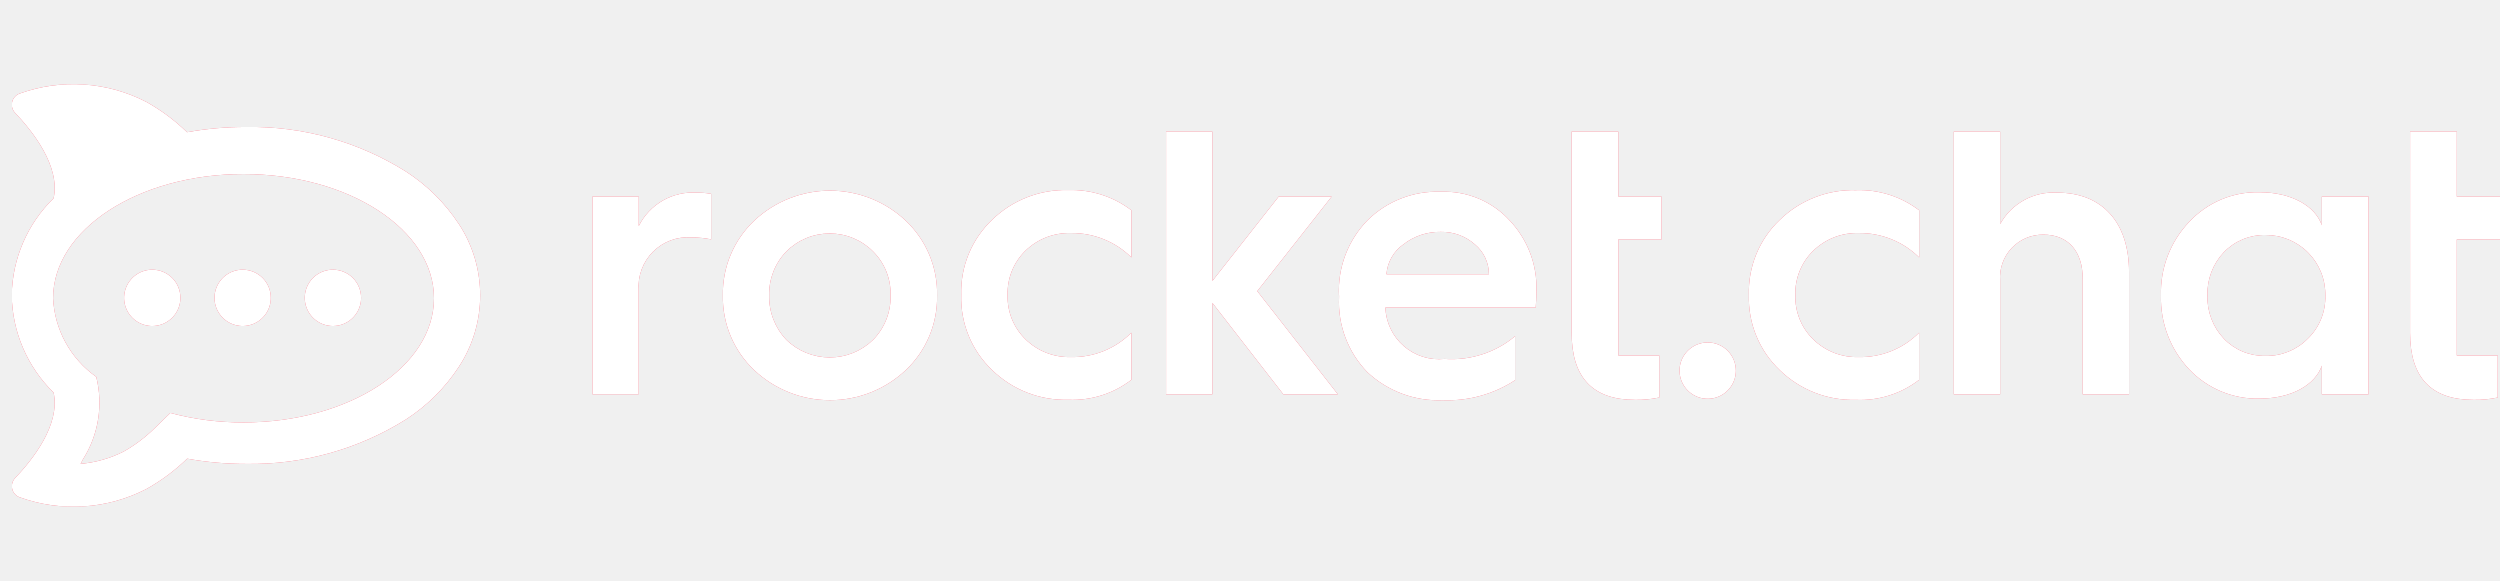
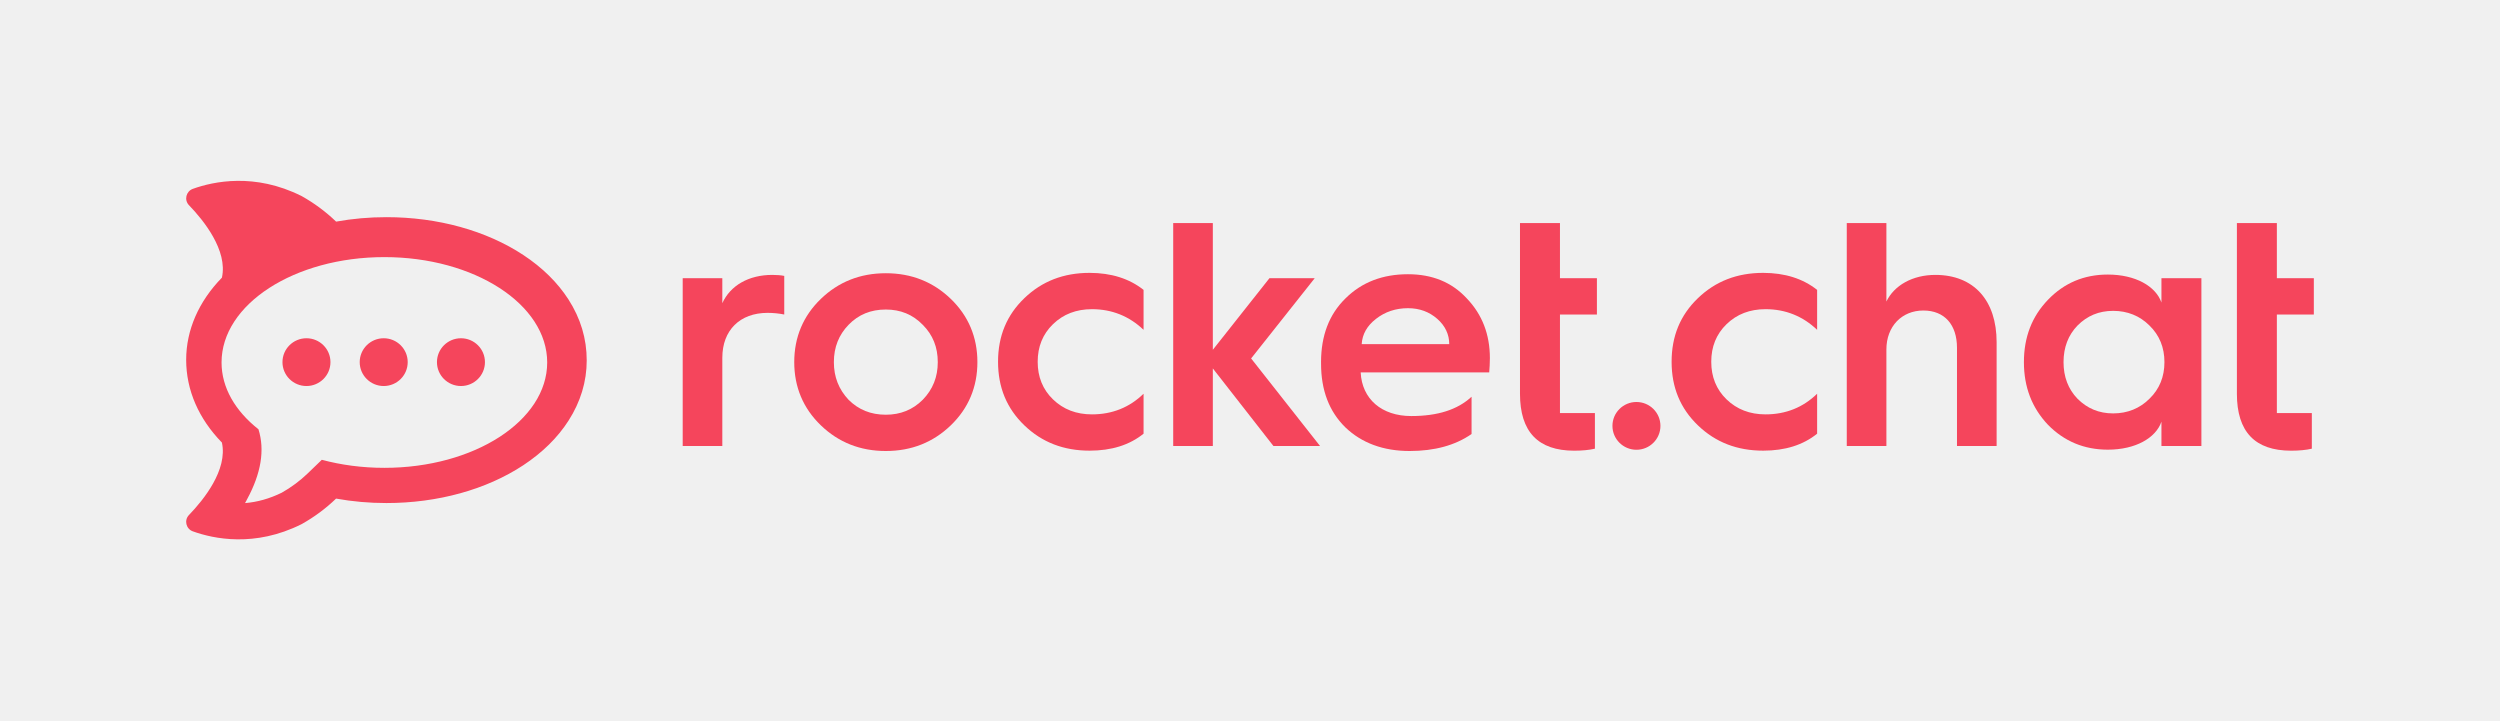
- <svg xmlns="http://www.w3.org/2000/svg" width="142" height="33" viewBox="0 0 142 33" fill="none">
-   <g clip-path="url(#clip0_196_6076)">
-     <mask id="mask0_196_6076" style="mask-type:luminance" maskUnits="userSpaceOnUse" x="0" y="4" width="143" height="25">
-       <path d="M142.003 4.781H0.667V28.781H142.003V4.781Z" fill="white" />
-     </mask>
-     <g mask="url(#mask0_196_6076)">
-       <path d="M136.893 7.474H139.547V11.167H142.003V13.596H139.547V20.193H141.87V22.579C141.42 22.675 140.959 22.72 140.499 22.712C138.087 22.712 136.892 21.442 136.892 18.901L136.893 7.474Z" fill="#F5455C" />
-       <path d="M136.893 7.474H139.547V11.167H142.003V13.596H139.547V20.193H141.87V22.579C141.42 22.675 140.959 22.72 140.499 22.712C138.087 22.712 136.892 21.442 136.892 18.901L136.893 7.474Z" fill="white" />
-       <path d="M131.88 12.794V11.165H134.534V22.397H131.88V20.77C131.504 21.86 130.156 22.642 128.319 22.642C127.575 22.656 126.837 22.515 126.151 22.227C125.467 21.939 124.848 21.512 124.337 20.971C123.275 19.84 122.701 18.334 122.744 16.781C122.722 16.015 122.85 15.253 123.124 14.537C123.397 13.822 123.809 13.168 124.337 12.613C124.844 12.065 125.461 11.631 126.147 11.339C126.832 11.047 127.573 10.904 128.319 10.919C130.155 10.92 131.504 11.704 131.88 12.794ZM131.087 19.236C131.413 18.918 131.67 18.536 131.84 18.115C132.011 17.693 132.092 17.24 132.079 16.785C132.087 16.335 132.005 15.887 131.837 15.469C131.669 15.051 131.42 14.671 131.103 14.35C130.787 14.03 130.408 13.777 129.992 13.605C129.575 13.433 129.128 13.346 128.678 13.349C128.237 13.34 127.799 13.423 127.392 13.592C126.984 13.761 126.616 14.012 126.311 14.33C126.002 14.658 125.762 15.043 125.602 15.463C125.443 15.884 125.367 16.332 125.382 16.782C125.367 17.232 125.443 17.68 125.602 18.1C125.762 18.521 126.002 18.906 126.311 19.233C126.616 19.551 126.984 19.803 127.392 19.972C127.799 20.14 128.237 20.223 128.678 20.214C129.125 20.223 129.568 20.141 129.982 19.973C130.396 19.804 130.771 19.554 131.085 19.236H131.087Z" fill="#F5455C" />
-       <path d="M131.88 12.794V11.165H134.534V22.397H131.88V20.77C131.504 21.86 130.156 22.642 128.319 22.642C127.575 22.656 126.837 22.515 126.151 22.227C125.467 21.939 124.848 21.512 124.337 20.971C123.275 19.84 122.701 18.334 122.744 16.781C122.722 16.015 122.85 15.253 123.124 14.537C123.397 13.822 123.809 13.168 124.337 12.613C124.844 12.065 125.461 11.631 126.147 11.339C126.832 11.047 127.573 10.904 128.319 10.919C130.155 10.92 131.504 11.704 131.88 12.794ZM131.087 19.236C131.413 18.918 131.67 18.536 131.84 18.115C132.011 17.693 132.092 17.24 132.079 16.785C132.087 16.335 132.005 15.887 131.837 15.469C131.669 15.051 131.42 14.671 131.103 14.35C130.787 14.03 130.408 13.777 129.992 13.605C129.575 13.433 129.128 13.346 128.678 13.349C128.237 13.34 127.799 13.423 127.392 13.592C126.984 13.761 126.616 14.012 126.311 14.33C126.002 14.658 125.762 15.043 125.602 15.463C125.443 15.884 125.367 16.332 125.382 16.782C125.367 17.232 125.443 17.68 125.602 18.1C125.762 18.521 126.002 18.906 126.311 19.233C126.616 19.551 126.984 19.803 127.392 19.972C127.799 20.14 128.237 20.223 128.678 20.214C129.125 20.223 129.568 20.141 129.982 19.973C130.396 19.804 130.771 19.554 131.085 19.236H131.087Z" fill="white" />
-       <path d="M33.649 22.396V11.166H36.281V12.838C36.585 12.229 37.062 11.725 37.653 11.387C38.243 11.05 38.921 10.896 39.599 10.944C39.865 10.94 40.13 10.963 40.392 11.011V13.596C40.028 13.523 39.657 13.485 39.286 13.485C38.883 13.454 38.478 13.511 38.099 13.651C37.72 13.792 37.376 14.012 37.09 14.298C36.804 14.584 36.584 14.928 36.443 15.307C36.303 15.686 36.246 16.091 36.277 16.494V22.396H33.649Z" fill="#F5455C" />
-       <path d="M33.649 22.396V11.166H36.281V12.838C36.585 12.229 37.062 11.725 37.653 11.387C38.243 11.05 38.921 10.896 39.599 10.944C39.865 10.94 40.13 10.963 40.392 11.011V13.596C40.028 13.523 39.657 13.485 39.286 13.485C38.883 13.454 38.478 13.511 38.099 13.651C37.72 13.792 37.376 14.012 37.09 14.298C36.804 14.584 36.584 14.928 36.443 15.307C36.303 15.686 36.246 16.091 36.277 16.494V22.396H33.649Z" fill="white" />
-       <path d="M41.059 16.781C41.044 15.991 41.194 15.206 41.499 14.477C41.803 13.748 42.257 13.09 42.829 12.545C43.995 11.443 45.539 10.829 47.143 10.829C48.747 10.829 50.291 11.443 51.456 12.545C52.029 13.09 52.482 13.748 52.787 14.477C53.092 15.206 53.242 15.991 53.226 16.781C53.241 17.571 53.092 18.355 52.787 19.084C52.482 19.813 52.029 20.471 51.456 21.015C50.291 22.117 48.747 22.731 47.143 22.731C45.539 22.731 43.995 22.117 42.829 21.015C42.256 20.471 41.803 19.813 41.498 19.084C41.194 18.355 41.044 17.571 41.059 16.781ZM49.594 19.3C49.919 18.968 50.175 18.574 50.345 18.142C50.515 17.709 50.597 17.247 50.585 16.782C50.599 16.32 50.518 15.861 50.348 15.431C50.177 15.002 49.921 14.612 49.594 14.286C49.271 13.961 48.887 13.703 48.463 13.527C48.04 13.351 47.586 13.261 47.128 13.261C46.67 13.261 46.216 13.351 45.793 13.527C45.37 13.703 44.985 13.961 44.662 14.286C44.342 14.616 44.091 15.007 43.924 15.436C43.757 15.865 43.677 16.322 43.689 16.782C43.669 17.717 44.018 18.622 44.662 19.3C45.322 19.943 46.207 20.303 47.128 20.303C48.049 20.303 48.934 19.943 49.594 19.3Z" fill="#F5455C" />
-       <path d="M41.059 16.781C41.044 15.991 41.194 15.206 41.499 14.477C41.803 13.748 42.257 13.09 42.829 12.545C43.995 11.443 45.539 10.829 47.143 10.829C48.747 10.829 50.291 11.443 51.456 12.545C52.029 13.09 52.482 13.748 52.787 14.477C53.092 15.206 53.242 15.991 53.226 16.781C53.241 17.571 53.092 18.355 52.787 19.084C52.482 19.813 52.029 20.471 51.456 21.015C50.291 22.117 48.747 22.731 47.143 22.731C45.539 22.731 43.995 22.117 42.829 21.015C42.256 20.471 41.803 19.813 41.498 19.084C41.194 18.355 41.044 17.571 41.059 16.781ZM49.594 19.3C49.919 18.968 50.175 18.574 50.345 18.142C50.515 17.709 50.597 17.247 50.585 16.782C50.599 16.32 50.518 15.861 50.348 15.431C50.177 15.002 49.921 14.612 49.594 14.286C49.271 13.961 48.887 13.703 48.463 13.527C48.04 13.351 47.586 13.261 47.128 13.261C46.67 13.261 46.216 13.351 45.793 13.527C45.37 13.703 44.985 13.961 44.662 14.286C44.342 14.616 44.091 15.007 43.924 15.436C43.757 15.865 43.677 16.322 43.689 16.782C43.669 17.717 44.018 18.622 44.662 19.3C45.322 19.943 46.207 20.303 47.128 20.303C48.049 20.303 48.934 19.943 49.594 19.3Z" fill="white" />
-       <path d="M64.264 11.946V14.622C63.813 14.176 63.278 13.824 62.689 13.587C62.101 13.349 61.471 13.231 60.837 13.239C60.36 13.224 59.886 13.304 59.441 13.475C58.997 13.647 58.591 13.906 58.249 14.237C57.914 14.563 57.65 14.956 57.475 15.389C57.3 15.823 57.217 16.288 57.231 16.755C57.217 17.223 57.3 17.688 57.475 18.122C57.65 18.555 57.914 18.948 58.249 19.274C58.59 19.607 58.995 19.868 59.44 20.041C59.884 20.214 60.359 20.296 60.836 20.282C61.471 20.294 62.102 20.177 62.692 19.939C63.281 19.7 63.816 19.345 64.264 18.895V21.571C63.242 22.36 61.973 22.763 60.682 22.707C59.883 22.73 59.087 22.592 58.342 22.301C57.597 22.01 56.918 21.572 56.346 21.014C55.772 20.466 55.32 19.803 55.019 19.069C54.717 18.335 54.574 17.546 54.598 16.752C54.574 15.959 54.717 15.17 55.018 14.435C55.319 13.701 55.772 13.039 56.346 12.491C56.918 11.932 57.597 11.495 58.342 11.204C59.087 10.913 59.883 10.774 60.682 10.797C61.973 10.755 63.239 11.161 64.264 11.946Z" fill="#F5455C" />
-       <path d="M64.264 11.946V14.622C63.813 14.176 63.278 13.824 62.689 13.587C62.101 13.349 61.471 13.231 60.837 13.239C60.36 13.224 59.886 13.304 59.441 13.475C58.997 13.647 58.591 13.906 58.249 14.237C57.914 14.563 57.65 14.956 57.475 15.389C57.3 15.823 57.217 16.288 57.231 16.755C57.217 17.223 57.3 17.688 57.475 18.122C57.65 18.555 57.914 18.948 58.249 19.274C58.59 19.607 58.995 19.868 59.44 20.041C59.884 20.214 60.359 20.296 60.836 20.282C61.471 20.294 62.102 20.177 62.692 19.939C63.281 19.7 63.816 19.345 64.264 18.895V21.571C63.242 22.36 61.973 22.763 60.682 22.707C59.883 22.73 59.087 22.592 58.342 22.301C57.597 22.01 56.918 21.572 56.346 21.014C55.772 20.466 55.32 19.803 55.019 19.069C54.717 18.335 54.574 17.546 54.598 16.752C54.574 15.959 54.717 15.17 55.018 14.435C55.319 13.701 55.772 13.039 56.346 12.491C56.918 11.932 57.597 11.495 58.342 11.204C59.087 10.913 59.883 10.774 60.682 10.797C61.973 10.755 63.239 11.161 64.264 11.946Z" fill="white" />
-       <path d="M66.233 22.399V7.474H68.863V15.957L72.629 11.166H75.638L71.412 16.537L75.99 22.398H72.893L68.863 17.205V22.399H66.233Z" fill="#F5455C" />
-       <path d="M66.233 22.399V7.474H68.863V15.957L72.629 11.166H75.638L71.412 16.537L75.99 22.398H72.893L68.863 17.205V22.399H66.233Z" fill="white" />
-       <path d="M76.054 16.781C76.016 15.998 76.141 15.216 76.418 14.483C76.696 13.749 77.121 13.081 77.668 12.52C78.213 11.978 78.864 11.554 79.58 11.274C80.296 10.994 81.062 10.864 81.831 10.892C82.562 10.863 83.292 10.993 83.968 11.274C84.644 11.555 85.251 11.98 85.746 12.52C86.25 13.052 86.644 13.678 86.906 14.362C87.168 15.047 87.292 15.776 87.272 16.509C87.272 16.843 87.25 17.177 87.228 17.467H78.689C78.704 17.884 78.804 18.294 78.984 18.672C79.164 19.049 79.42 19.384 79.735 19.658C80.05 19.932 80.419 20.138 80.817 20.264C81.216 20.389 81.636 20.431 82.052 20.387C83.502 20.492 84.937 20.03 86.055 19.099V21.596C84.835 22.393 83.397 22.79 81.942 22.732C81.16 22.763 80.381 22.639 79.649 22.367C78.916 22.094 78.245 21.68 77.673 21.147C77.126 20.585 76.701 19.917 76.423 19.184C76.145 18.451 76.021 17.668 76.059 16.885V16.774L76.054 16.781ZM84.57 15.578C84.57 15.255 84.499 14.935 84.362 14.643C84.225 14.35 84.025 14.091 83.777 13.884C83.241 13.409 82.546 13.155 81.831 13.171C81.062 13.158 80.312 13.41 79.708 13.884C79.432 14.078 79.204 14.331 79.038 14.624C78.872 14.918 78.774 15.244 78.75 15.58L84.57 15.578Z" fill="#F5455C" />
-       <path d="M76.054 16.781C76.016 15.998 76.141 15.216 76.418 14.483C76.696 13.749 77.121 13.081 77.668 12.52C78.213 11.978 78.864 11.554 79.58 11.274C80.296 10.994 81.062 10.864 81.831 10.892C82.562 10.863 83.292 10.993 83.968 11.274C84.644 11.555 85.251 11.98 85.746 12.52C86.25 13.052 86.644 13.678 86.906 14.362C87.168 15.047 87.292 15.776 87.272 16.509C87.272 16.843 87.25 17.177 87.228 17.467H78.689C78.704 17.884 78.804 18.294 78.984 18.672C79.164 19.049 79.42 19.384 79.735 19.658C80.05 19.932 80.419 20.138 80.817 20.264C81.216 20.389 81.636 20.431 82.052 20.387C83.502 20.492 84.937 20.03 86.055 19.099V21.596C84.835 22.393 83.397 22.79 81.942 22.732C81.16 22.763 80.381 22.639 79.649 22.367C78.916 22.094 78.245 21.68 77.673 21.147C77.126 20.585 76.701 19.917 76.423 19.184C76.145 18.451 76.021 17.668 76.059 16.885V16.774L76.054 16.781ZM84.57 15.578C84.57 15.255 84.499 14.935 84.362 14.643C84.225 14.35 84.025 14.091 83.777 13.884C83.241 13.409 82.546 13.155 81.831 13.171C81.062 13.158 80.312 13.41 79.708 13.884C79.432 14.078 79.204 14.331 79.038 14.624C78.872 14.918 78.774 15.244 78.75 15.58L84.57 15.578Z" fill="white" />
-       <path d="M89.267 7.474H91.921V11.167H94.377V13.596H91.923V20.193H94.246V22.579C93.796 22.675 93.335 22.72 92.874 22.712C90.463 22.712 89.269 21.442 89.269 18.901V7.474H89.267Z" fill="#F5455C" />
-       <path d="M89.267 7.474H91.921V11.167H94.377V13.596H91.923V20.193H94.246V22.579C93.796 22.675 93.335 22.72 92.874 22.712C90.463 22.712 89.269 21.442 89.269 18.901V7.474H89.267Z" fill="white" />
-       <path d="M97.003 19.452C96.687 19.451 96.377 19.544 96.113 19.719C95.849 19.894 95.643 20.143 95.521 20.435C95.399 20.727 95.367 21.049 95.428 21.36C95.489 21.671 95.641 21.956 95.864 22.18C96.088 22.405 96.373 22.558 96.683 22.62C96.993 22.682 97.315 22.651 97.608 22.53C97.901 22.409 98.151 22.204 98.327 21.941C98.503 21.678 98.597 21.368 98.597 21.052C98.597 20.842 98.556 20.634 98.476 20.44C98.397 20.247 98.279 20.07 98.131 19.922C97.983 19.773 97.808 19.655 97.614 19.575C97.42 19.494 97.213 19.452 97.003 19.452Z" fill="#F5455C" />
-       <path d="M97.003 19.452C96.687 19.451 96.377 19.544 96.113 19.719C95.849 19.894 95.643 20.143 95.521 20.435C95.399 20.727 95.367 21.049 95.428 21.36C95.489 21.671 95.641 21.956 95.864 22.18C96.088 22.405 96.373 22.558 96.683 22.62C96.993 22.682 97.315 22.651 97.608 22.53C97.901 22.409 98.151 22.204 98.327 21.941C98.503 21.678 98.597 21.368 98.597 21.052C98.597 20.842 98.556 20.634 98.476 20.44C98.397 20.247 98.279 20.07 98.131 19.922C97.983 19.773 97.808 19.655 97.614 19.575C97.42 19.494 97.213 19.452 97.003 19.452Z" fill="white" />
-       <path d="M109.008 11.946V14.622C108.557 14.176 108.021 13.824 107.433 13.587C106.844 13.349 106.215 13.231 105.58 13.239C105.104 13.224 104.629 13.305 104.184 13.477C103.74 13.65 103.335 13.91 102.993 14.242C102.657 14.568 102.394 14.961 102.219 15.394C102.044 15.828 101.96 16.293 101.975 16.76C101.96 17.228 102.044 17.693 102.219 18.127C102.394 18.56 102.657 18.952 102.993 19.279C103.334 19.61 103.738 19.87 104.182 20.043C104.626 20.215 105.1 20.297 105.575 20.282C106.21 20.295 106.841 20.178 107.43 19.941C108.019 19.703 108.554 19.349 109.003 18.9V21.576C107.98 22.365 106.712 22.768 105.421 22.712C104.621 22.735 103.826 22.597 103.081 22.306C102.336 22.015 101.657 21.577 101.085 21.019C100.511 20.471 100.058 19.808 99.757 19.074C99.456 18.34 99.313 17.551 99.337 16.757C99.312 15.964 99.456 15.175 99.757 14.44C100.058 13.706 100.511 13.043 101.085 12.496C101.657 11.937 102.336 11.499 103.081 11.209C103.826 10.918 104.621 10.779 105.421 10.802C106.713 10.757 107.98 11.162 109.008 11.946Z" fill="#F5455C" />
-       <path d="M109.008 11.946V14.622C108.557 14.176 108.021 13.824 107.433 13.587C106.844 13.349 106.215 13.231 105.58 13.239C105.104 13.224 104.629 13.305 104.184 13.477C103.74 13.65 103.335 13.91 102.993 14.242C102.657 14.568 102.394 14.961 102.219 15.394C102.044 15.828 101.96 16.293 101.975 16.76C101.96 17.228 102.044 17.693 102.219 18.127C102.394 18.56 102.657 18.952 102.993 19.279C103.334 19.61 103.738 19.87 104.182 20.043C104.626 20.215 105.1 20.297 105.575 20.282C106.21 20.295 106.841 20.178 107.43 19.941C108.019 19.703 108.554 19.349 109.003 18.9V21.576C107.98 22.365 106.712 22.768 105.421 22.712C104.621 22.735 103.826 22.597 103.081 22.306C102.336 22.015 101.657 21.577 101.085 21.019C100.511 20.471 100.058 19.808 99.757 19.074C99.456 18.34 99.313 17.551 99.337 16.757C99.312 15.964 99.456 15.175 99.757 14.44C100.058 13.706 100.511 13.043 101.085 12.496C101.657 11.937 102.336 11.499 103.081 11.209C103.826 10.918 104.621 10.779 105.421 10.802C106.713 10.757 107.98 11.162 109.008 11.946Z" fill="white" />
-       <path d="M110.976 22.399V7.474H113.608V12.727C113.926 12.152 114.4 11.68 114.975 11.364C115.551 11.048 116.204 10.902 116.86 10.943C119.425 10.943 120.929 12.659 120.929 15.445V22.399H118.297V15.824C118.297 14.286 117.479 13.327 116.064 13.327C115.727 13.323 115.392 13.388 115.083 13.519C114.772 13.651 114.493 13.845 114.262 14.09C114.031 14.336 113.853 14.626 113.741 14.944C113.628 15.261 113.583 15.599 113.608 15.935V22.399H110.976Z" fill="#F5455C" />
-       <path d="M110.976 22.399V7.474H113.608V12.727C113.926 12.152 114.4 11.68 114.975 11.364C115.551 11.048 116.204 10.902 116.86 10.943C119.425 10.943 120.929 12.659 120.929 15.445V22.399H118.297V15.824C118.297 14.286 117.479 13.327 116.064 13.327C115.727 13.323 115.392 13.388 115.083 13.519C114.772 13.651 114.493 13.845 114.262 14.09C114.031 14.336 113.853 14.626 113.741 14.944C113.628 15.261 113.583 15.599 113.608 15.935V22.399H110.976Z" fill="white" />
-       <path d="M26.062 12.726C25.28 11.533 24.256 10.517 23.057 9.744C20.337 8.037 17.179 7.157 13.968 7.213C12.846 7.211 11.727 7.311 10.623 7.51C9.934 6.841 9.161 6.265 8.324 5.795C7.22 5.222 6.009 4.883 4.768 4.801C3.526 4.718 2.281 4.893 1.111 5.316C1.007 5.354 0.914 5.418 0.841 5.501C0.767 5.584 0.715 5.684 0.69 5.792C0.664 5.9 0.666 6.012 0.694 6.119C0.723 6.226 0.777 6.325 0.853 6.406C1.826 7.427 3.442 9.439 3.045 11.261C1.56 12.71 0.705 14.686 0.667 16.761C0.697 18.849 1.552 20.84 3.045 22.299C3.442 24.126 1.83 26.135 0.857 27.155C0.781 27.236 0.726 27.335 0.698 27.442C0.669 27.549 0.668 27.662 0.693 27.77C0.719 27.878 0.77 27.977 0.844 28.061C0.918 28.144 1.011 28.207 1.115 28.245C2.285 28.668 3.53 28.844 4.772 28.762C6.014 28.68 7.225 28.341 8.329 27.768C9.167 27.298 9.94 26.721 10.63 26.052C11.734 26.252 12.853 26.351 13.975 26.35C17.186 26.405 20.344 25.526 23.064 23.82C24.261 23.045 25.283 22.029 26.063 20.835C26.854 19.63 27.274 18.22 27.274 16.779C27.274 15.338 26.854 13.928 26.063 12.723L26.062 12.726ZM13.831 23.995C12.428 23.999 11.031 23.818 9.676 23.456L8.742 24.364C8.223 24.865 7.643 25.298 7.016 25.653C6.254 26.037 5.426 26.272 4.576 26.347C4.622 26.263 4.664 26.179 4.708 26.096C5.147 25.407 5.44 24.635 5.57 23.828C5.701 23.022 5.665 22.197 5.466 21.404C4.745 20.896 4.149 20.23 3.724 19.456C3.299 18.683 3.057 17.822 3.015 16.941C3.015 13.046 7.858 9.887 13.831 9.887C19.804 9.887 24.65 13.045 24.65 16.941C24.65 20.837 19.805 23.995 13.831 23.995Z" fill="#F5455C" />
-       <path d="M26.062 12.726C25.28 11.533 24.256 10.517 23.057 9.744C20.337 8.037 17.179 7.157 13.968 7.213C12.846 7.211 11.727 7.311 10.623 7.51C9.934 6.841 9.161 6.265 8.324 5.795C7.22 5.222 6.009 4.883 4.768 4.801C3.526 4.718 2.281 4.893 1.111 5.316C1.007 5.354 0.914 5.418 0.841 5.501C0.767 5.584 0.715 5.684 0.69 5.792C0.664 5.9 0.666 6.012 0.694 6.119C0.723 6.226 0.777 6.325 0.853 6.406C1.826 7.427 3.442 9.439 3.045 11.261C1.56 12.71 0.705 14.686 0.667 16.761C0.697 18.849 1.552 20.84 3.045 22.299C3.442 24.126 1.83 26.135 0.857 27.155C0.781 27.236 0.726 27.335 0.698 27.442C0.669 27.549 0.668 27.662 0.693 27.77C0.719 27.878 0.77 27.977 0.844 28.061C0.918 28.144 1.011 28.207 1.115 28.245C2.285 28.668 3.53 28.844 4.772 28.762C6.014 28.68 7.225 28.341 8.329 27.768C9.167 27.298 9.94 26.721 10.63 26.052C11.734 26.252 12.853 26.351 13.975 26.35C17.186 26.405 20.344 25.526 23.064 23.82C24.261 23.045 25.283 22.029 26.063 20.835C26.854 19.63 27.274 18.22 27.274 16.779C27.274 15.338 26.854 13.928 26.063 12.723L26.062 12.726ZM13.831 23.995C12.428 23.999 11.031 23.818 9.676 23.456L8.742 24.364C8.223 24.865 7.643 25.298 7.016 25.653C6.254 26.037 5.426 26.272 4.576 26.347C4.622 26.263 4.664 26.179 4.708 26.096C5.147 25.407 5.44 24.635 5.57 23.828C5.701 23.022 5.665 22.197 5.466 21.404C4.745 20.896 4.149 20.23 3.724 19.456C3.299 18.683 3.057 17.822 3.015 16.941C3.015 13.046 7.858 9.887 13.831 9.887C19.804 9.887 24.65 13.045 24.65 16.941C24.65 20.837 19.805 23.995 13.831 23.995Z" fill="white" />
-       <path d="M8.654 15.318C8.337 15.317 8.027 15.41 7.764 15.585C7.5 15.76 7.294 16.009 7.172 16.302C7.05 16.594 7.017 16.916 7.078 17.226C7.139 17.537 7.291 17.823 7.515 18.047C7.738 18.271 8.023 18.424 8.334 18.486C8.644 18.549 8.966 18.517 9.259 18.396C9.551 18.275 9.801 18.07 9.977 17.807C10.153 17.544 10.247 17.235 10.247 16.918C10.248 16.708 10.207 16.5 10.127 16.307C10.047 16.113 9.93 15.937 9.782 15.788C9.634 15.64 9.458 15.522 9.265 15.441C9.071 15.36 8.863 15.319 8.654 15.318Z" fill="#F5455C" />
-       <path d="M8.654 15.318C8.337 15.317 8.027 15.41 7.764 15.585C7.5 15.76 7.294 16.009 7.172 16.302C7.05 16.594 7.017 16.916 7.078 17.226C7.139 17.537 7.291 17.823 7.515 18.047C7.738 18.271 8.023 18.424 8.334 18.486C8.644 18.549 8.966 18.517 9.259 18.396C9.551 18.275 9.801 18.07 9.977 17.807C10.153 17.544 10.247 17.235 10.247 16.918C10.248 16.708 10.207 16.5 10.127 16.307C10.047 16.113 9.93 15.937 9.782 15.788C9.634 15.64 9.458 15.522 9.265 15.441C9.071 15.36 8.863 15.319 8.654 15.318Z" fill="white" />
-       <path d="M13.789 15.318C13.472 15.317 13.162 15.41 12.899 15.585C12.635 15.76 12.429 16.009 12.307 16.302C12.185 16.594 12.152 16.916 12.213 17.226C12.274 17.537 12.426 17.823 12.65 18.047C12.873 18.271 13.158 18.424 13.469 18.486C13.779 18.549 14.101 18.517 14.394 18.396C14.686 18.275 14.937 18.07 15.113 17.807C15.289 17.544 15.382 17.235 15.382 16.918C15.383 16.708 15.342 16.5 15.262 16.307C15.182 16.113 15.065 15.937 14.917 15.788C14.769 15.64 14.593 15.522 14.4 15.441C14.206 15.36 13.998 15.319 13.789 15.318Z" fill="#F5455C" />
-       <path d="M13.789 15.318C13.472 15.317 13.162 15.41 12.899 15.585C12.635 15.76 12.429 16.009 12.307 16.302C12.185 16.594 12.152 16.916 12.213 17.226C12.274 17.537 12.426 17.823 12.65 18.047C12.873 18.271 13.158 18.424 13.469 18.486C13.779 18.549 14.101 18.517 14.394 18.396C14.686 18.275 14.937 18.07 15.113 17.807C15.289 17.544 15.382 17.235 15.382 16.918C15.383 16.708 15.342 16.5 15.262 16.307C15.182 16.113 15.065 15.937 14.917 15.788C14.769 15.64 14.593 15.522 14.4 15.441C14.206 15.36 13.998 15.319 13.789 15.318Z" fill="white" />
-       <path d="M18.918 15.318C18.601 15.317 18.291 15.409 18.027 15.584C17.763 15.759 17.557 16.008 17.435 16.3C17.312 16.592 17.28 16.914 17.34 17.225C17.401 17.536 17.553 17.822 17.776 18.046C18 18.271 18.285 18.424 18.595 18.486C18.906 18.548 19.228 18.517 19.52 18.396C19.813 18.276 20.064 18.071 20.24 17.807C20.416 17.544 20.51 17.235 20.51 16.918C20.511 16.495 20.343 16.089 20.045 15.789C19.746 15.489 19.341 15.32 18.918 15.318Z" fill="#F5455C" />
-       <path d="M18.918 15.318C18.601 15.317 18.291 15.409 18.027 15.584C17.763 15.759 17.557 16.008 17.435 16.3C17.312 16.592 17.28 16.914 17.34 17.225C17.401 17.536 17.553 17.822 17.776 18.046C18 18.271 18.285 18.424 18.595 18.486C18.906 18.548 19.228 18.517 19.52 18.396C19.813 18.276 20.064 18.071 20.24 17.807C20.416 17.544 20.51 17.235 20.51 16.918C20.511 16.495 20.343 16.089 20.045 15.789C19.746 15.489 19.341 15.32 18.918 15.318Z" fill="white" />
-     </g>
+ <svg xmlns="http://www.w3.org/2000/svg" width="2350" height="677" viewBox="0 0 2350 677" fill="none">
+   <g clip-path="url(#clip0_1434_91)">
+     <path d="M2102.7 209.695H2140.25V261.537H2175V295.644H2140.25V388.277H2173.12V421.767C2167.8 423.016 2161.22 423.648 2153.71 423.648C2119.59 423.648 2102.68 405.815 2102.68 370.135V209.695H2102.7Z" fill="#F5455C" />
+     <path d="M2031.76 284.383V261.537H2069.31V419.253H2031.76V396.407C2026.43 411.741 2007.35 422.693 1981.36 422.693C1959.15 422.693 1940.35 414.872 1925.02 399.23C1909.99 383.264 1902.48 363.873 1902.48 340.395C1902.48 316.918 1909.99 297.526 1925.02 281.87C1940.35 265.904 1959.13 258.083 1981.36 258.083C2007.33 258.097 2026.43 269.05 2031.76 284.383ZM2020.48 374.825C2029.88 365.754 2034.57 354.17 2034.57 340.409C2034.57 326.648 2029.88 315.064 2020.48 305.979C2011.41 296.908 1999.82 292.204 1986.36 292.204C1972.91 292.204 1961.95 296.894 1952.87 305.979C1944.1 315.05 1939.72 326.634 1939.72 340.409C1939.72 354.184 1944.1 365.754 1952.87 374.825C1961.94 383.896 1972.9 388.6 1986.36 388.6C1999.83 388.6 2011.41 383.896 2020.48 374.825Z" fill="#F5455C" />
+     <path d="M641.735 419.253V261.537H678.982V285.001C686.496 268.417 703.714 258.406 725.933 258.406C730.315 258.406 734.079 258.715 737.197 259.347V295.644C732.506 294.703 727.183 294.086 721.551 294.086C695.568 294.086 678.982 310.36 678.982 336.337V419.267H641.735V419.253Z" fill="#F5455C" />
+     <path d="M746.593 340.395C746.593 316.917 755.048 296.894 771.635 280.929C788.221 264.963 808.572 256.833 832.673 256.833C856.774 256.833 877.125 264.963 893.711 280.929C910.298 296.894 918.753 316.917 918.753 340.395C918.753 363.859 910.298 383.896 893.711 399.847C877.125 415.813 856.774 423.943 832.673 423.943C808.572 423.943 788.221 415.813 771.635 399.847C755.048 383.896 746.593 363.859 746.593 340.395ZM867.42 375.752C876.816 366.049 881.507 354.465 881.507 340.395C881.507 326.311 876.816 314.727 867.42 305.347C858.024 295.644 846.451 290.954 832.673 290.954C818.586 290.954 807.013 295.644 797.617 305.347C788.544 314.741 783.839 326.311 783.839 340.395C783.839 354.479 788.53 366.049 797.617 375.752C807.013 385.146 818.586 389.836 832.673 389.836C846.451 389.836 858.024 385.146 867.42 375.752Z" fill="#F5455C" />
+     <path d="M1074.95 272.49V310.037C1061.49 297.203 1045.21 290.631 1026.43 290.631C1011.73 290.631 999.511 295.321 989.82 304.715C980.115 314.109 975.424 326.002 975.424 340.072C975.424 354.156 980.115 366.049 989.82 375.429C999.525 384.823 1011.73 389.513 1026.43 389.513C1045.54 389.513 1061.8 382.941 1074.95 370.107V407.655C1061.8 418.298 1044.9 423.62 1024.24 423.62C999.834 423.62 979.483 415.799 962.896 399.833C946.31 383.868 938.164 364.154 938.164 340.058C938.164 315.963 946.295 296.248 962.896 280.283C979.483 264.317 999.834 256.496 1024.24 256.496C1044.58 256.524 1061.49 261.846 1074.95 272.49Z" fill="#F5455C" />
+     <path d="M1102.81 419.253V209.695H1140.06V328.811L1193.27 261.523H1235.84L1176.05 336.941L1240.84 419.239H1197.02L1140.06 346.321V419.239H1102.81V419.253Z" fill="#F5455C" />
+     <path d="M1241.78 340.395C1241.78 315.668 1249.3 295.644 1264.63 280.62C1279.97 265.286 1299.69 257.774 1323.48 257.774C1346.33 257.774 1364.8 265.286 1378.89 280.62C1393.28 295.644 1400.49 314.418 1400.49 336.632C1400.49 341.322 1400.18 346.026 1399.86 350.084H1279.03C1280.28 375.12 1298.75 391.085 1326.61 391.085C1351.35 391.085 1370.12 385.146 1383.27 372.93V407.978C1367.93 418.621 1348.52 423.943 1325.05 423.943C1300.32 423.943 1279.98 416.431 1264.65 401.729C1249.31 386.704 1241.8 366.681 1241.8 341.954V340.395H1241.78ZM1362.29 323.503C1362.29 314.432 1358.54 306.288 1351.02 299.716C1343.51 293.145 1334.44 289.705 1323.48 289.705C1311.89 289.705 1301.88 293.145 1293.44 299.716C1284.98 306.288 1280.6 314.109 1279.98 323.503H1362.29Z" fill="#F5455C" />
+     <path d="M1428.8 209.695H1466.36V261.537H1501.1V295.644H1466.36V388.277H1499.22V421.767C1493.9 423.016 1487.33 423.648 1479.81 423.648C1445.7 423.648 1428.79 405.815 1428.79 370.135V209.695H1428.8Z" fill="#F5455C" />
+     <path d="M1538.25 377.873C1525.8 377.873 1515.7 387.926 1515.7 400.325C1515.7 412.724 1525.8 422.778 1538.25 422.778C1550.71 422.778 1560.81 412.724 1560.81 400.325C1560.81 387.926 1550.71 377.873 1538.25 377.873Z" fill="#F5455C" />
+     <path d="M1708.1 272.49V310.037C1694.64 297.203 1678.36 290.631 1659.59 290.631C1644.88 290.631 1632.66 295.321 1622.97 304.715C1613.27 314.109 1608.58 326.002 1608.58 340.072C1608.58 354.156 1613.27 366.049 1622.97 375.429C1632.68 384.823 1644.88 389.513 1659.59 389.513C1678.67 389.513 1694.95 382.941 1708.1 370.107V407.655C1694.95 418.298 1678.05 423.62 1657.4 423.62C1632.99 423.62 1612.63 415.799 1596.05 399.833C1579.46 383.868 1571.31 364.154 1571.31 340.058C1571.31 315.963 1579.45 296.248 1596.05 280.283C1612.63 264.317 1632.99 256.496 1657.4 256.496C1677.73 256.524 1694.64 261.846 1708.1 272.49Z" fill="#F5455C" />
+     <path d="M1735.96 419.253V209.695H1773.21V283.442C1780.41 268.418 1797.62 258.406 1819.22 258.406C1855.52 258.406 1876.82 282.501 1876.82 321.621V419.253H1839.57V326.929C1839.57 305.333 1827.98 291.881 1807.95 291.881C1787.6 291.881 1773.21 306.906 1773.21 328.488V419.239H1735.96V419.253Z" fill="#F5455C" />
+     <path d="M534.391 281.547C524.18 265.638 509.869 251.554 491.878 239.675C457.117 216.759 411.443 204.135 363.27 204.135C347.175 204.135 331.318 205.539 315.925 208.32C306.375 199.094 295.209 190.796 283.383 184.238C239.508 162.291 200.828 170.477 181.292 177.512C174.874 179.829 172.893 187.987 177.64 192.888C191.418 207.154 214.213 235.35 208.609 260.99C186.812 283.316 175 310.22 175 338.233C175 366.78 186.812 393.684 208.595 415.996C214.199 441.636 191.404 469.846 177.626 484.112C172.893 489.012 174.86 497.157 181.278 499.473C200.814 506.522 239.479 514.709 283.369 492.762C295.195 486.204 306.361 477.905 315.911 468.68C331.304 471.46 347.16 472.865 363.256 472.865C411.443 472.865 457.117 460.255 491.864 437.339C509.855 425.46 524.166 411.39 534.377 395.467C545.753 377.746 551.512 358.664 551.512 338.781C551.526 318.336 545.753 299.281 534.391 281.547ZM361.304 439.768C340.475 439.768 320.616 437.072 302.512 432.2L289.282 444.964C282.091 451.9 273.664 458.177 264.872 463.12C253.229 468.835 241.727 471.966 230.35 472.907C230.996 471.741 231.586 470.562 232.218 469.382C245.477 444.95 249.058 422.989 242.948 403.513C221.263 386.424 208.258 364.547 208.258 340.718C208.258 286.026 276.782 241.683 361.304 241.683C445.825 241.683 514.363 286.026 514.363 340.718C514.349 395.439 445.825 439.768 361.304 439.768Z" fill="#F5455C" />
+     <path d="M288.074 317.957C275.617 317.957 265.519 328.01 265.519 340.409C265.519 352.808 275.617 362.862 288.074 362.862C300.532 362.862 310.63 352.808 310.63 340.409C310.63 328.01 300.532 317.957 288.074 317.957Z" fill="#F5455C" />
+     <path d="M360.686 317.957C348.228 317.957 338.13 328.01 338.13 340.409C338.13 352.808 348.228 362.862 360.686 362.862C373.143 362.862 383.242 352.808 383.242 340.409C383.242 328.01 373.143 317.957 360.686 317.957Z" fill="#F5455C" />
+     <path d="M433.297 317.957C420.839 317.957 410.741 328.01 410.741 340.409C410.741 352.808 420.839 362.862 433.297 362.862C445.754 362.862 455.852 352.808 455.852 340.409C455.852 328.01 445.74 317.957 433.297 317.957Z" fill="#F5455C" />
  </g>
  <defs>
-     <clipPath id="clip0_196_6076">
-       <rect width="141.336" height="32" fill="white" transform="translate(0.666656 0.78064)" />
+     <clipPath id="clip0_1434_91">
+       <rect width="2000" height="336.998" fill="white" transform="translate(175 170)" />
    </clipPath>
  </defs>
</svg>
